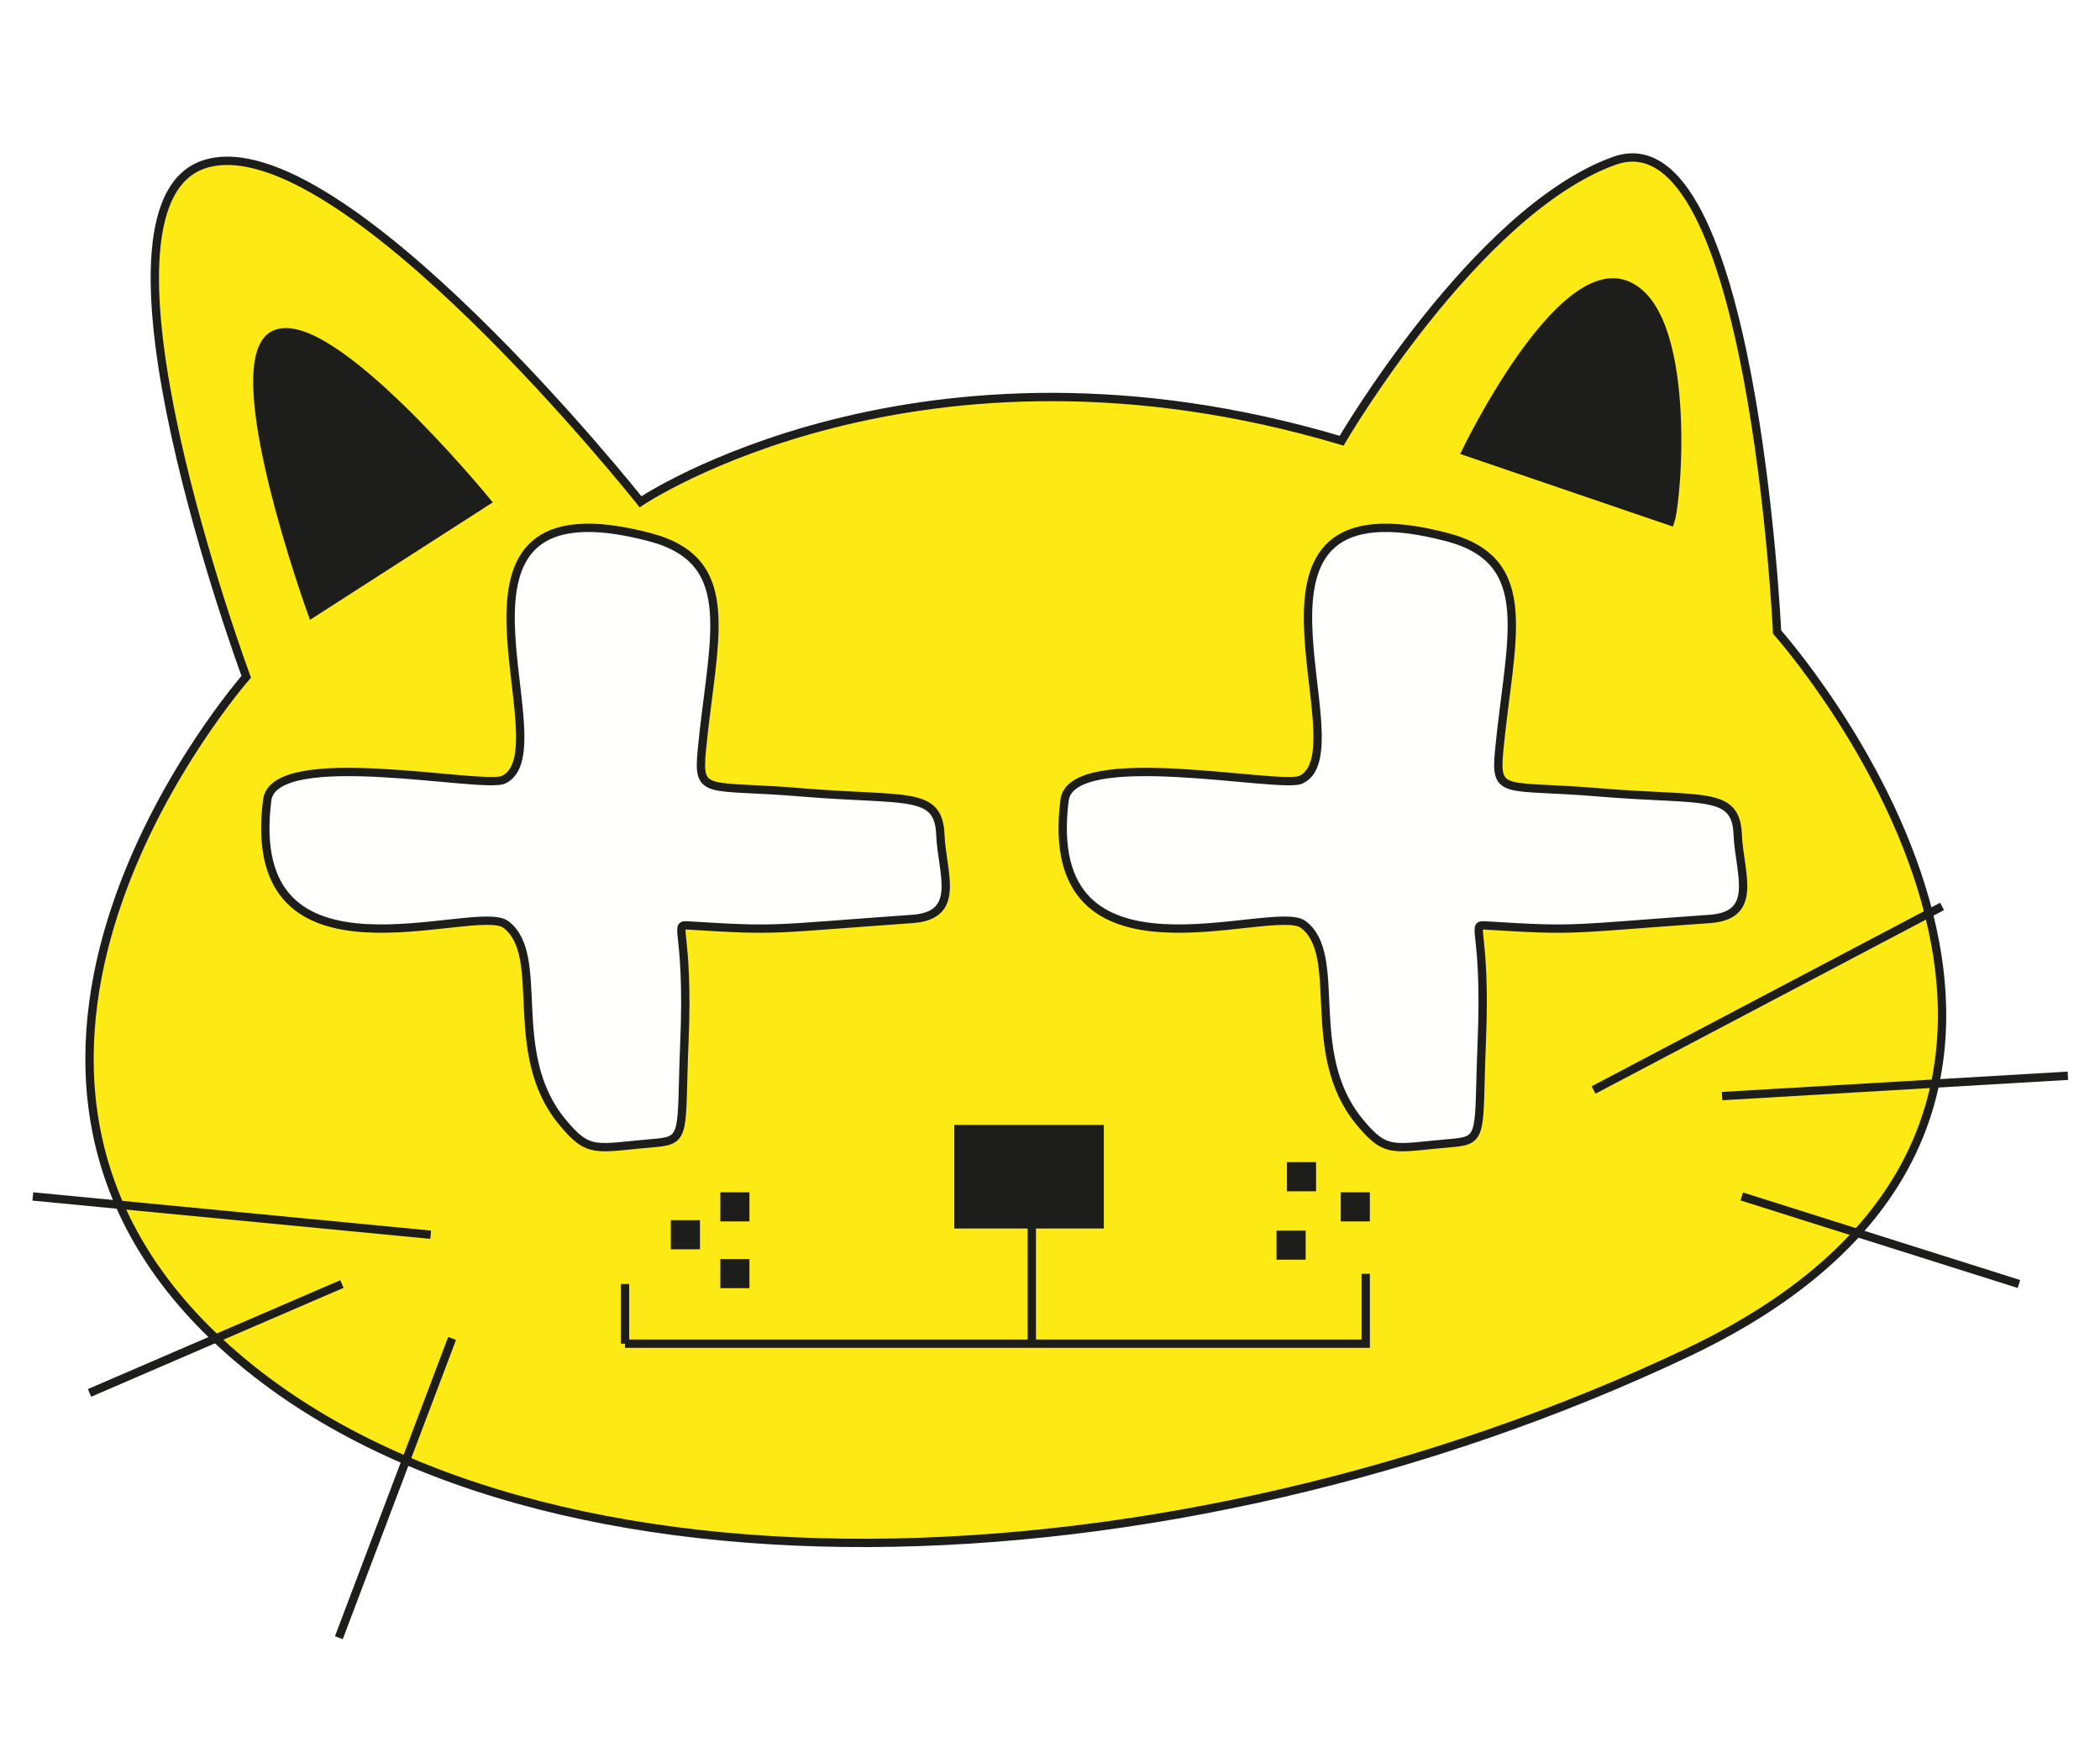
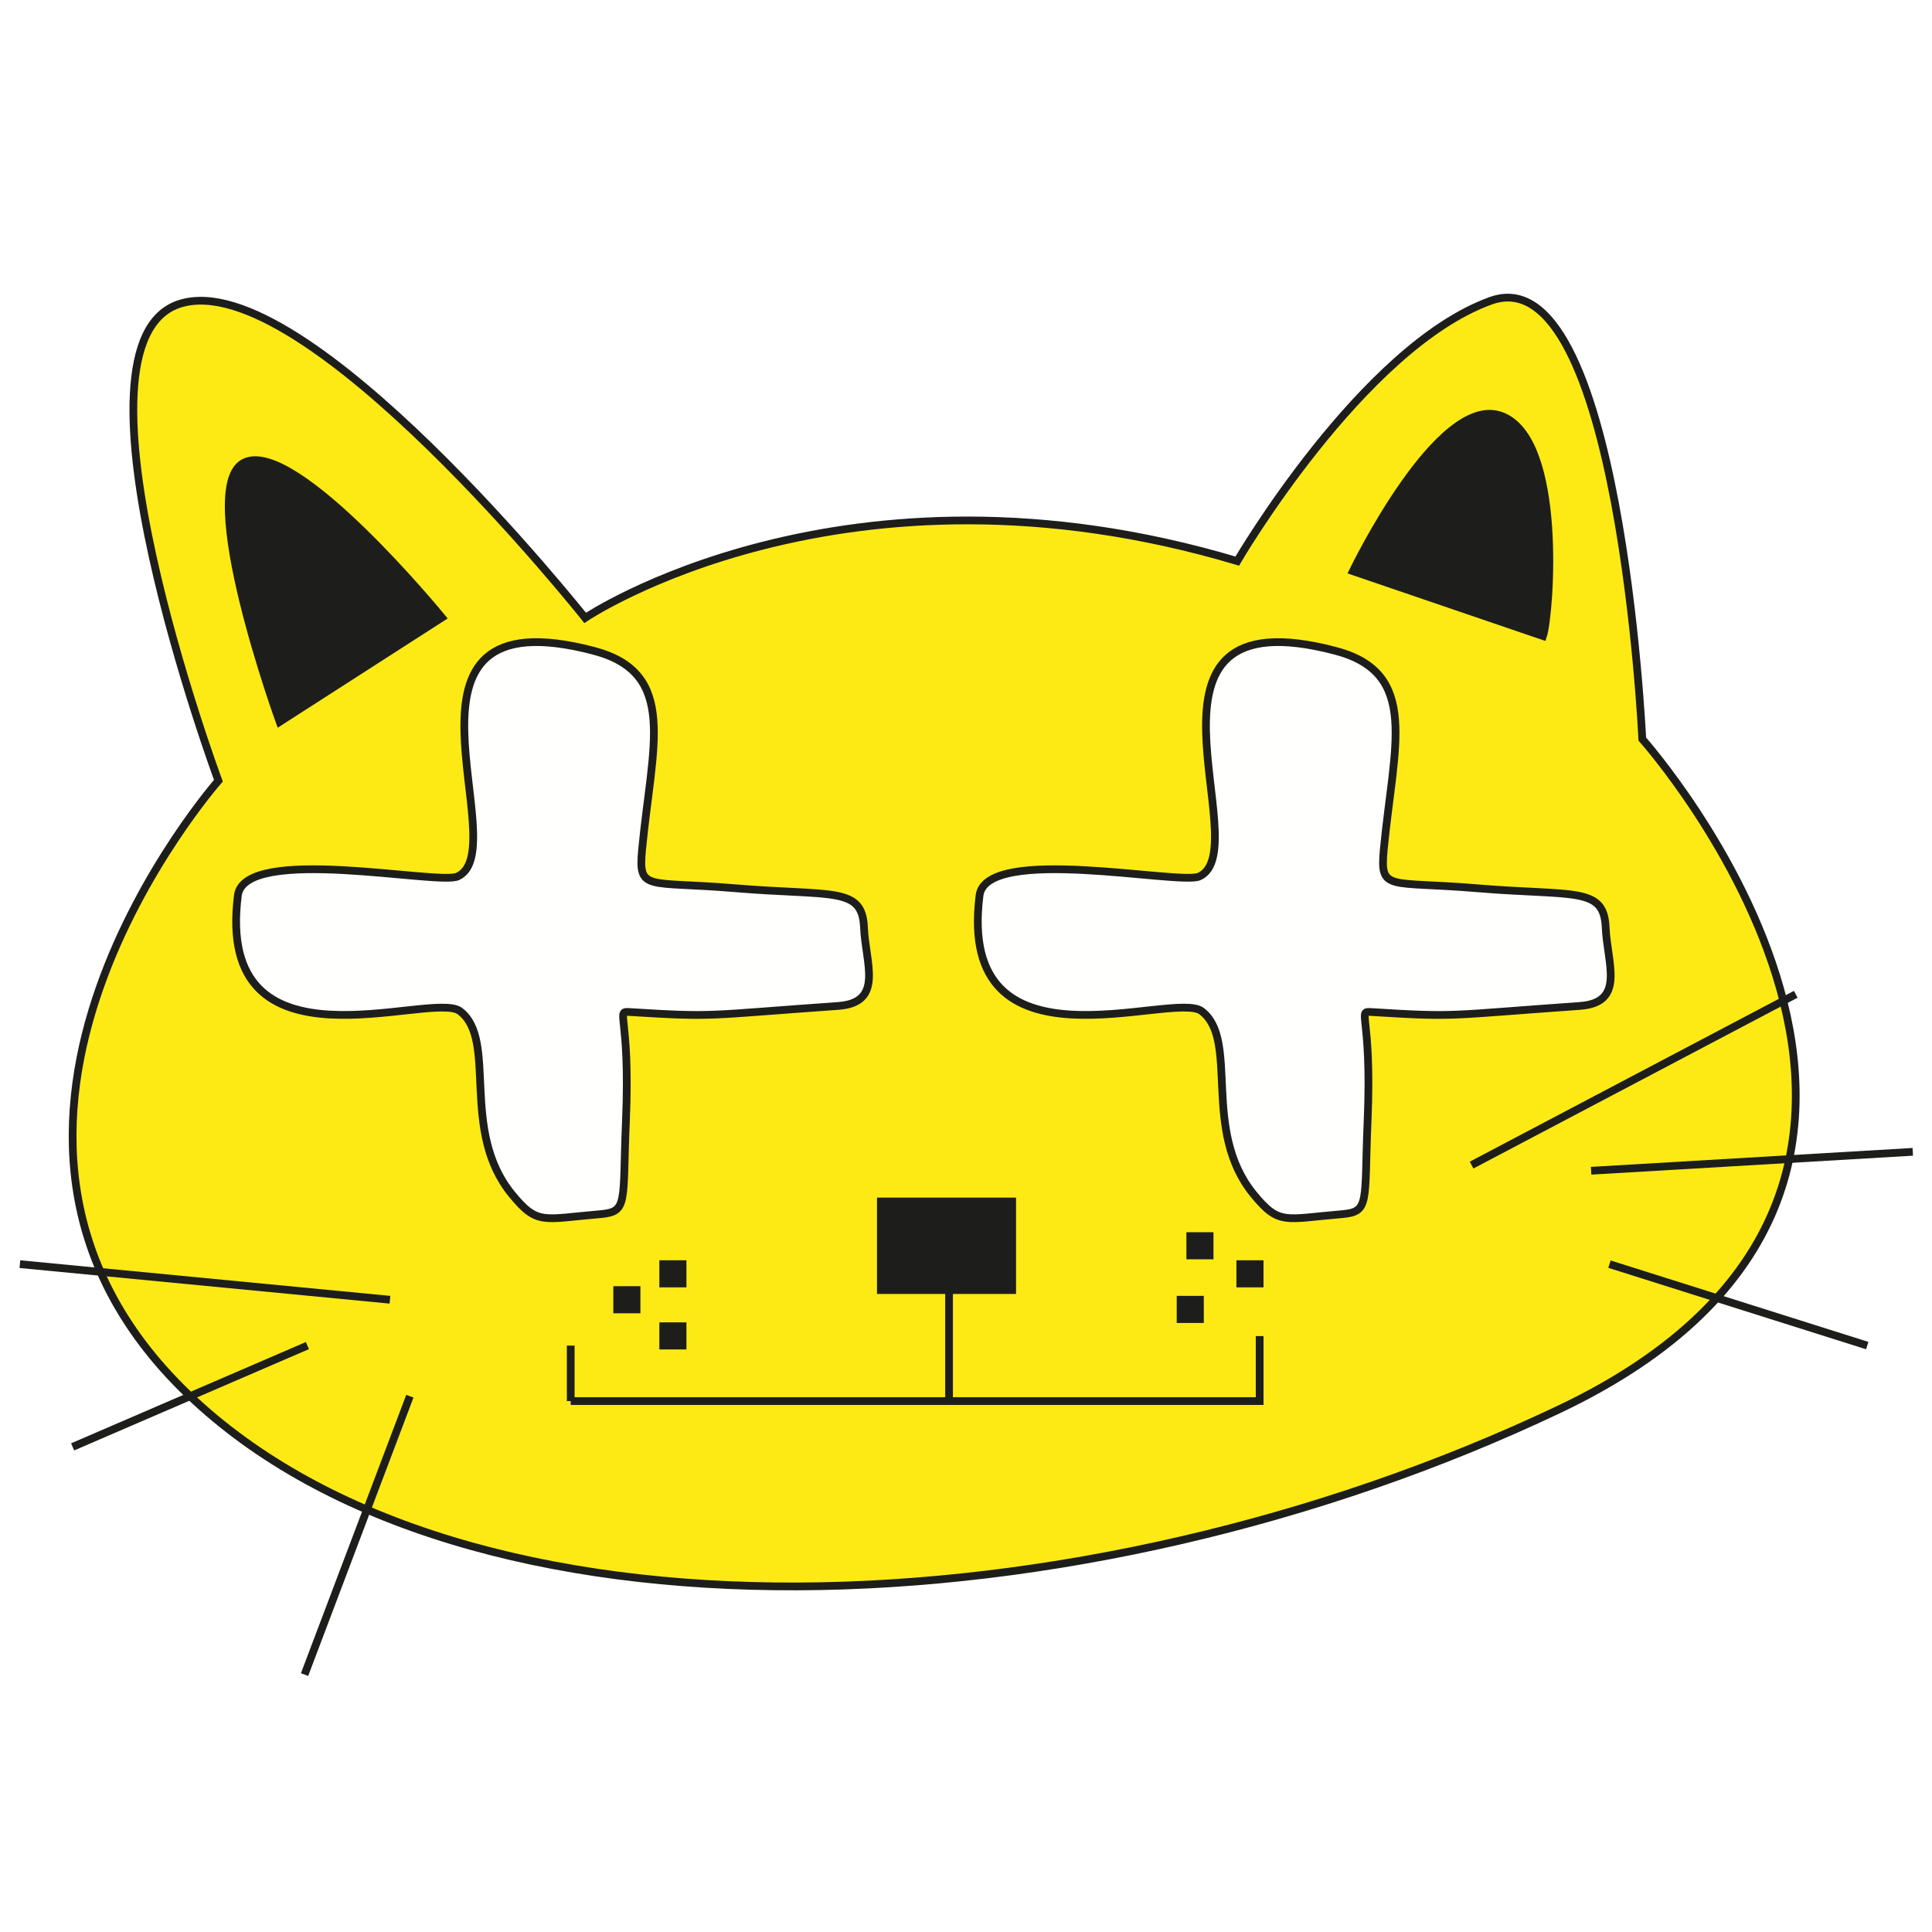
- <svg xmlns="http://www.w3.org/2000/svg" version="1.1" id="Calque_1" x="0px" y="0px" viewBox="0 0 1009 841.89" style="enable-background:new 0 0 1009 841.89;" xml:space="preserve">
+ <svg xmlns="http://www.w3.org/2000/svg" version="1.1" id="Calque_1" x="0px" y="0px" viewBox="0 0 998 998" style="enable-background:new 0 0 998 998;" xml:space="preserve">
  <style type="text/css">
	.st0{fill:#FDEA14;stroke:#1D1E1C;stroke-width:4;stroke-miterlimit:10;}
	.st1{fill:#1D1E1C;stroke:#1D1E1C;stroke-width:4;stroke-miterlimit:10;}
	.st2{fill:none;stroke:#1D1E1C;stroke-width:4;stroke-miterlimit:10;}
	.st3{fill:#FFFFFD;stroke:#1D1E1C;stroke-width:4;stroke-miterlimit:10;}
</style>
-   <path class="st0" d="M118.32,325.23c0,0-84.12-226.92-19.56-246.48c64.55-19.56,209,162.37,209,162.37s133.5-89.99,336.86-29.34  c0,0,64.47-110.53,130.98-134.49s78.25,226.44,78.25,226.44s204.28,228.88-43.04,346.25s-565.34,129.11-708.15-7.82  S118.32,325.23,118.32,325.23z" />
-   <path class="st1" d="M149.97,294.82c0,0-44.3-122.14-17.96-134.11s101.78,80.23,101.78,80.23L149.97,294.82z" />
-   <path class="st1" d="M704.37,216.99c0,0,44.3-92.2,76.63-80.23s25.15,102.98,21.55,113.75L704.37,216.99z" />
-   <rect x="460.52" y="542.58" class="st1" width="67.84" height="45.77" />
-   <polyline class="st2" points="495.75,588.35 495.75,645.69 300.31,645.69 656.19,645.69 656.19,612.11 " />
-   <line class="st0" x1="300.31" y1="645.69" x2="300.31" y2="617.02" />
-   <rect x="324.32" y="588.35" class="st1" width="9.99" height="9.99" />
-   <rect x="348.1" y="607.03" class="st1" width="9.99" height="9.99" />
-   <rect x="348.1" y="574.95" class="st1" width="9.99" height="9.99" />
-   <rect x="615.35" y="593.34" class="st1" width="9.99" height="9.99" />
-   <rect x="646.19" y="574.95" class="st1" width="9.99" height="9.99" />
-   <rect x="620.35" y="560.47" class="st1" width="9.99" height="9.99" />
-   <line class="st2" x1="15.78" y1="574.95" x2="206.93" y2="593.34" />
-   <line class="st2" x1="164.29" y1="617.02" x2="43.02" y2="669.35" />
-   <line class="st2" x1="217.22" y1="643.18" x2="162.82" y2="786.98" />
-   <line class="st2" x1="765.67" y1="523.78" x2="933.12" y2="435.56" />
-   <line class="st2" x1="827.42" y1="526.72" x2="993.57" y2="516.94" />
-   <line class="st2" x1="836.89" y1="574.95" x2="970.05" y2="617.02" />
-   <path class="st3" d="M241.83,374.72c30.94-13.84-44.97-147.02,70.45-116.57c43.67,11.54,30.01,48.95,24.9,102.7  c-2.07,21.75,2.59,16.11,47.87,19.91c50.29,4.21,65.88-1.04,66.76,20.29c0.76,18.4,10.5,38.85-13.41,40.54  c-68.34,4.81-62.99,5.93-107.22,3.16c-8.36-0.54,0,0-2.34,56c-1.81,43.05,1.27,47.19-13.67,48.44  c-29.08,2.41-32.01,5.84-45.21-10.29c-27.18-33.13-7.14-79.77-26.91-94.66c-14.56-10.94-126.67,35.6-114.68-59.69  C131.66,358.12,231.78,379.23,241.83,374.72z" />
-   <path class="st3" d="M624.95,374.72c30.94-13.84-44.97-147.02,70.45-116.57c43.67,11.54,30.01,48.95,24.9,102.7  c-2.07,21.75,2.59,16.11,47.87,19.91c50.29,4.21,65.88-1.04,66.76,20.29c0.76,18.4,10.5,38.85-13.41,40.54  c-68.34,4.81-62.99,5.93-107.22,3.16c-8.36-0.54,0,0-2.34,56c-1.81,43.05,1.27,47.19-13.67,48.44  c-29.08,2.41-32.01,5.84-45.21-10.29c-27.18-33.13-7.14-79.77-26.91-94.66c-14.56-10.94-126.67,35.6-114.68-59.69  C514.78,358.12,614.91,379.23,624.95,374.72z" />
+   <path class="st0" d="M112.82,403.29c0,0-84.12-226.92-19.56-246.48c64.55-19.56,209,162.37,209,162.37s133.5-89.99,336.86-29.34  c0,0,64.47-110.53,130.98-134.49s78.25,226.44,78.25,226.44s204.28,228.88-43.04,346.25s-565.34,129.11-708.15-7.82  S112.82,403.29,112.82,403.29z" />
+   <path class="st1" d="M144.47,372.88c0,0-44.3-122.14-17.96-134.11s101.78,80.23,101.78,80.23L144.47,372.88z" />
+   <path class="st1" d="M698.87,295.04c0,0,44.3-92.2,76.63-80.23s25.15,102.98,21.55,113.75L698.87,295.04z" />
+   <rect x="455.02" y="620.64" class="st1" width="67.84" height="45.77" />
+   <polyline class="st2" points="490.25,666.4 490.25,723.74 294.81,723.74 650.69,723.74 650.69,690.16 " />
+   <line class="st2" x1="294.81" y1="723.74" x2="294.81" y2="695.08" />
+   <rect x="318.82" y="666.4" class="st1" width="9.99" height="9.99" />
+   <rect x="342.6" y="685.09" class="st1" width="9.99" height="9.99" />
+   <rect x="342.6" y="653.01" class="st1" width="9.99" height="9.99" />
+   <rect x="609.85" y="671.4" class="st1" width="9.99" height="9.99" />
+   <rect x="640.69" y="653.01" class="st1" width="9.99" height="9.99" />
+   <rect x="614.85" y="638.52" class="st1" width="9.99" height="9.99" />
+   <line class="st2" x1="10.28" y1="653.01" x2="201.43" y2="671.4" />
+   <line class="st2" x1="158.79" y1="695.08" x2="37.52" y2="747.4" />
+   <line class="st2" x1="211.72" y1="721.23" x2="157.32" y2="865.03" />
+   <line class="st2" x1="760.17" y1="601.84" x2="927.62" y2="513.61" />
+   <line class="st2" x1="821.92" y1="604.77" x2="988.07" y2="594.99" />
+   <line class="st2" x1="831.39" y1="653.01" x2="964.55" y2="695.08" />
+   <path class="st3" d="M236.33,452.77c30.94-13.84-44.97-147.02,70.45-116.57c43.67,11.54,30.01,48.95,24.9,102.7  c-2.07,21.75,2.59,16.11,47.87,19.91c50.29,4.21,65.88-1.04,66.76,20.29c0.76,18.4,10.5,38.85-13.41,40.54  c-68.34,4.81-62.99,5.93-107.22,3.16c-8.36-0.54,0,0-2.34,56c-1.81,43.05,1.27,47.19-13.67,48.44  c-29.08,2.41-32.01,5.84-45.21-10.29c-27.18-33.13-7.14-79.77-26.91-94.66c-14.56-10.94-126.67,35.6-114.68-59.69  C126.16,436.17,226.28,457.29,236.33,452.77z" />
+   <path class="st3" d="M619.45,452.77c30.94-13.84-44.97-147.02,70.45-116.57c43.67,11.54,30.01,48.95,24.9,102.7  c-2.07,21.75,2.59,16.11,47.87,19.91c50.29,4.21,65.88-1.04,66.76,20.29c0.76,18.4,10.5,38.85-13.41,40.54  c-68.34,4.81-62.99,5.93-107.22,3.16c-8.36-0.54,0,0-2.34,56c-1.81,43.05,1.27,47.19-13.67,48.44  c-29.08,2.41-32.01,5.84-45.21-10.29c-27.18-33.13-7.14-79.77-26.91-94.66c-14.56-10.94-126.67,35.6-114.68-59.69  C509.28,436.17,609.41,457.29,619.45,452.77z" />
</svg>
